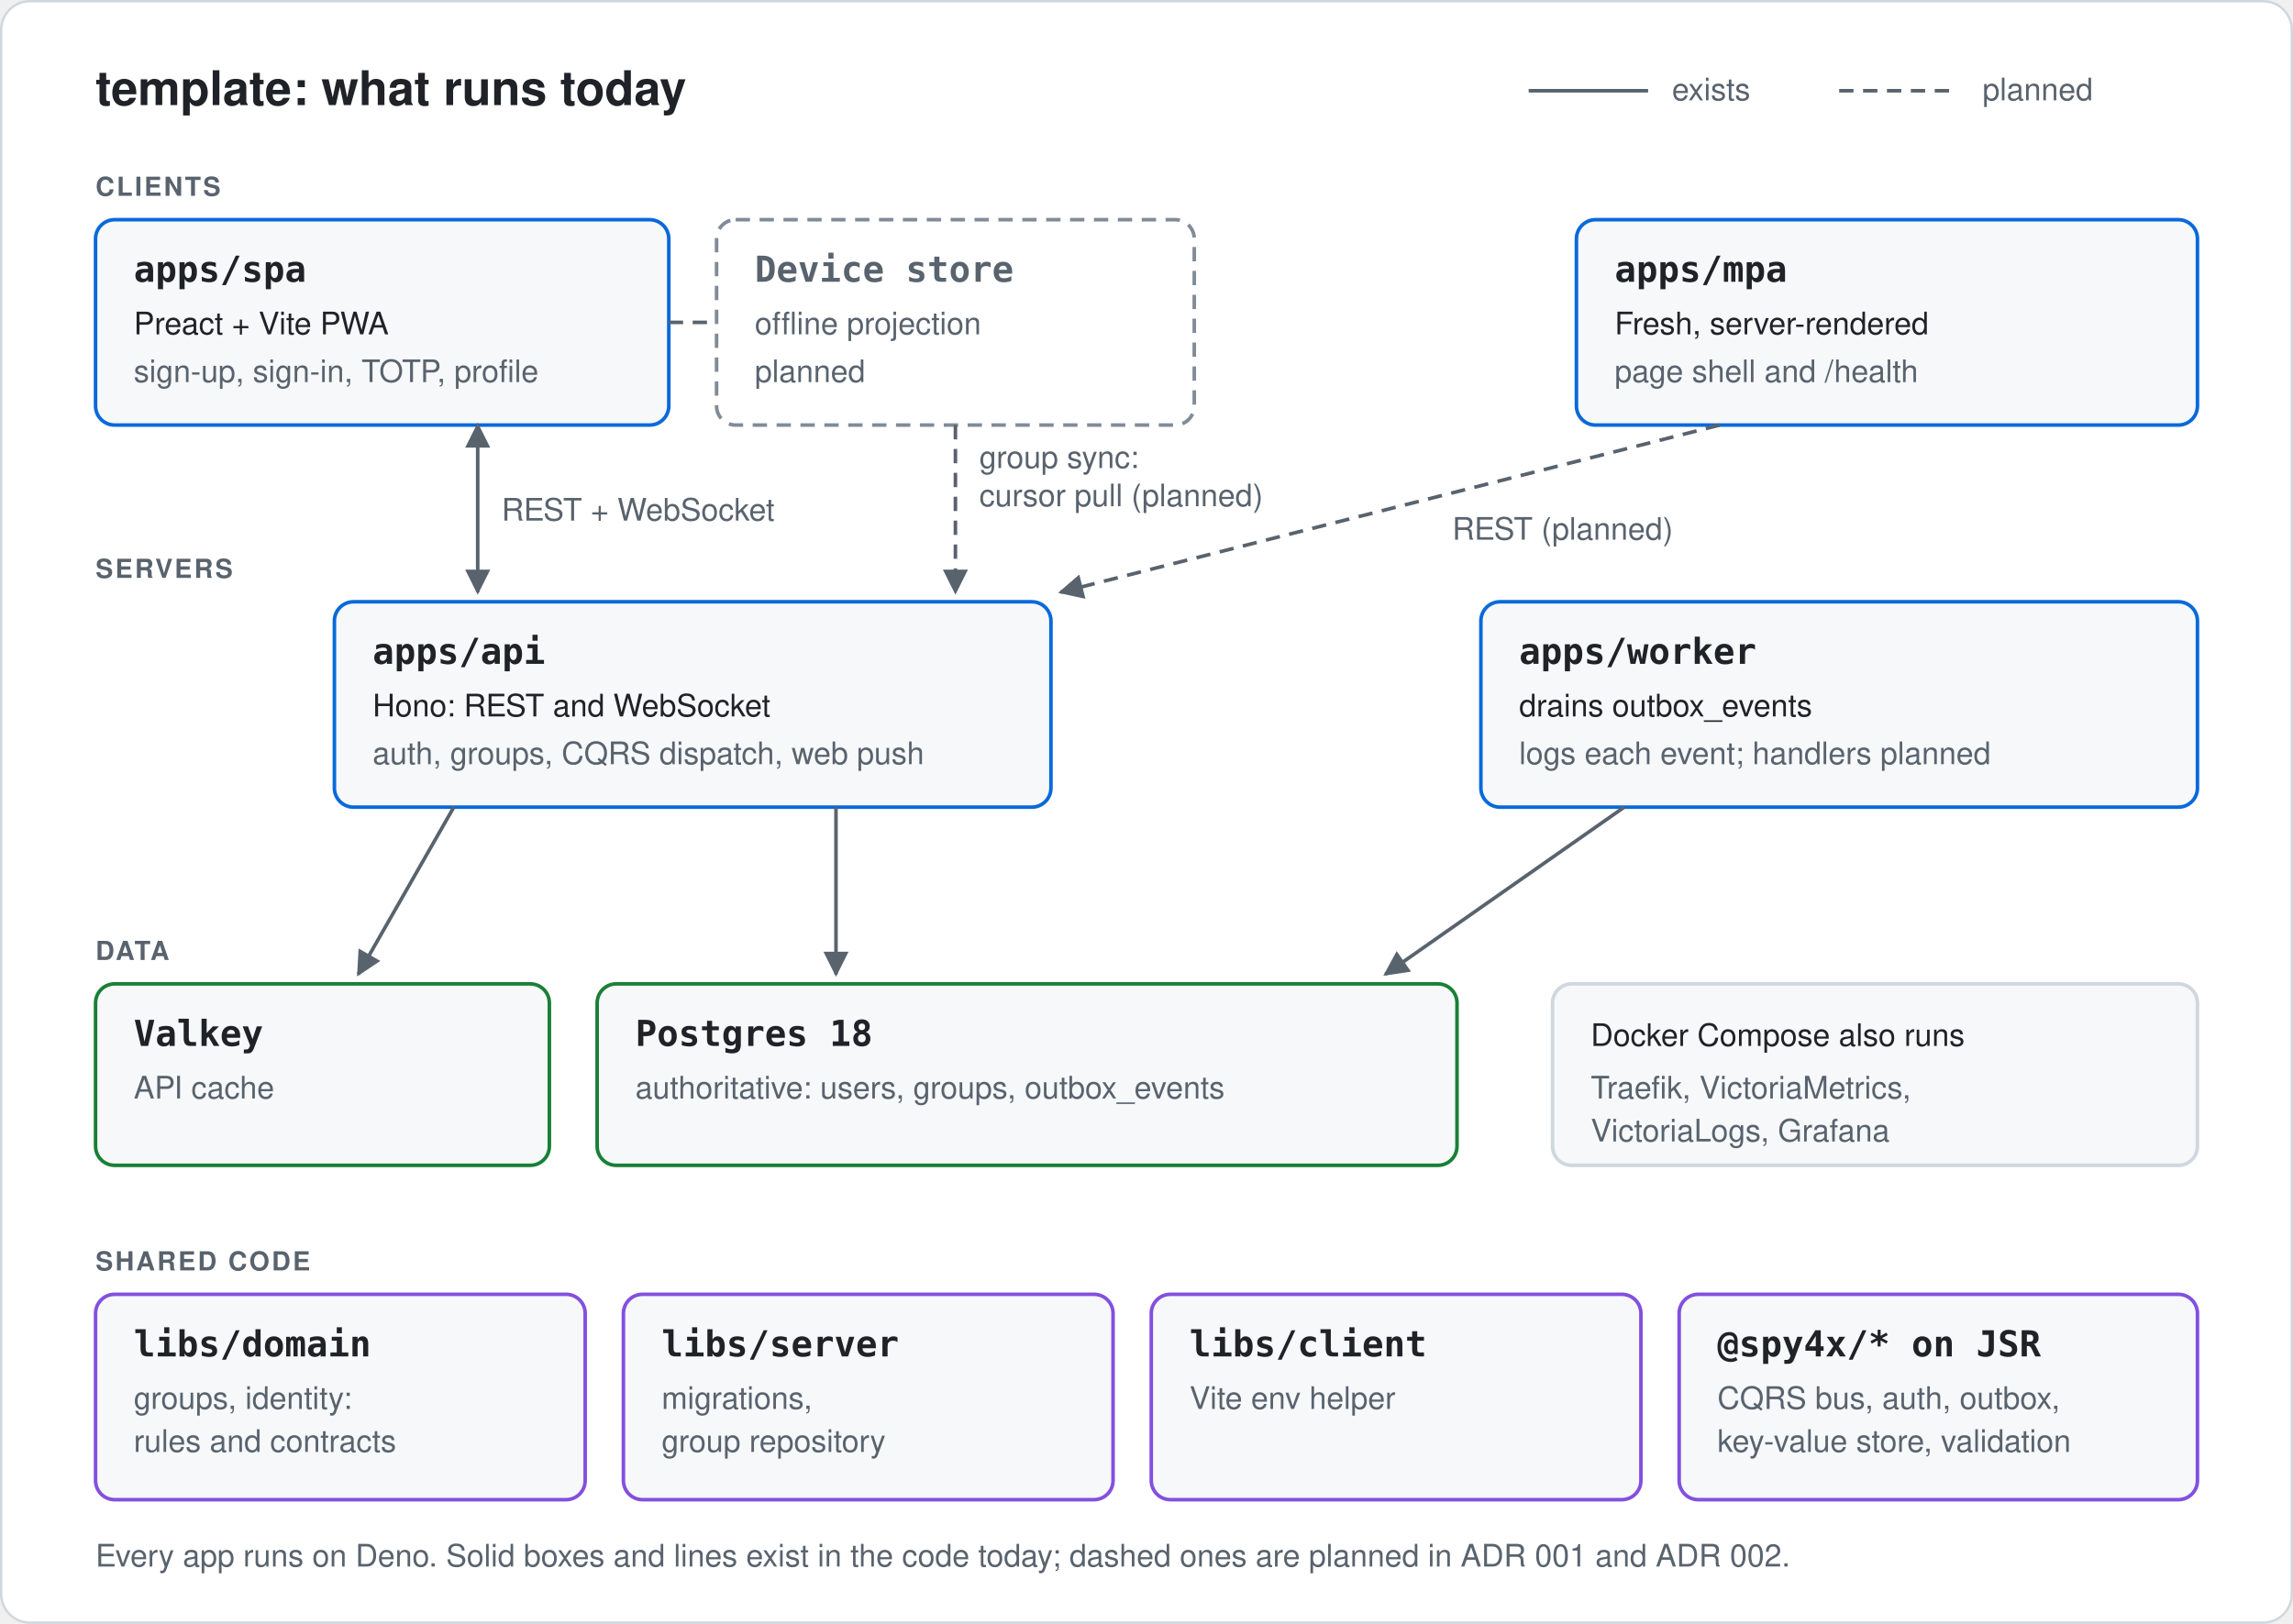
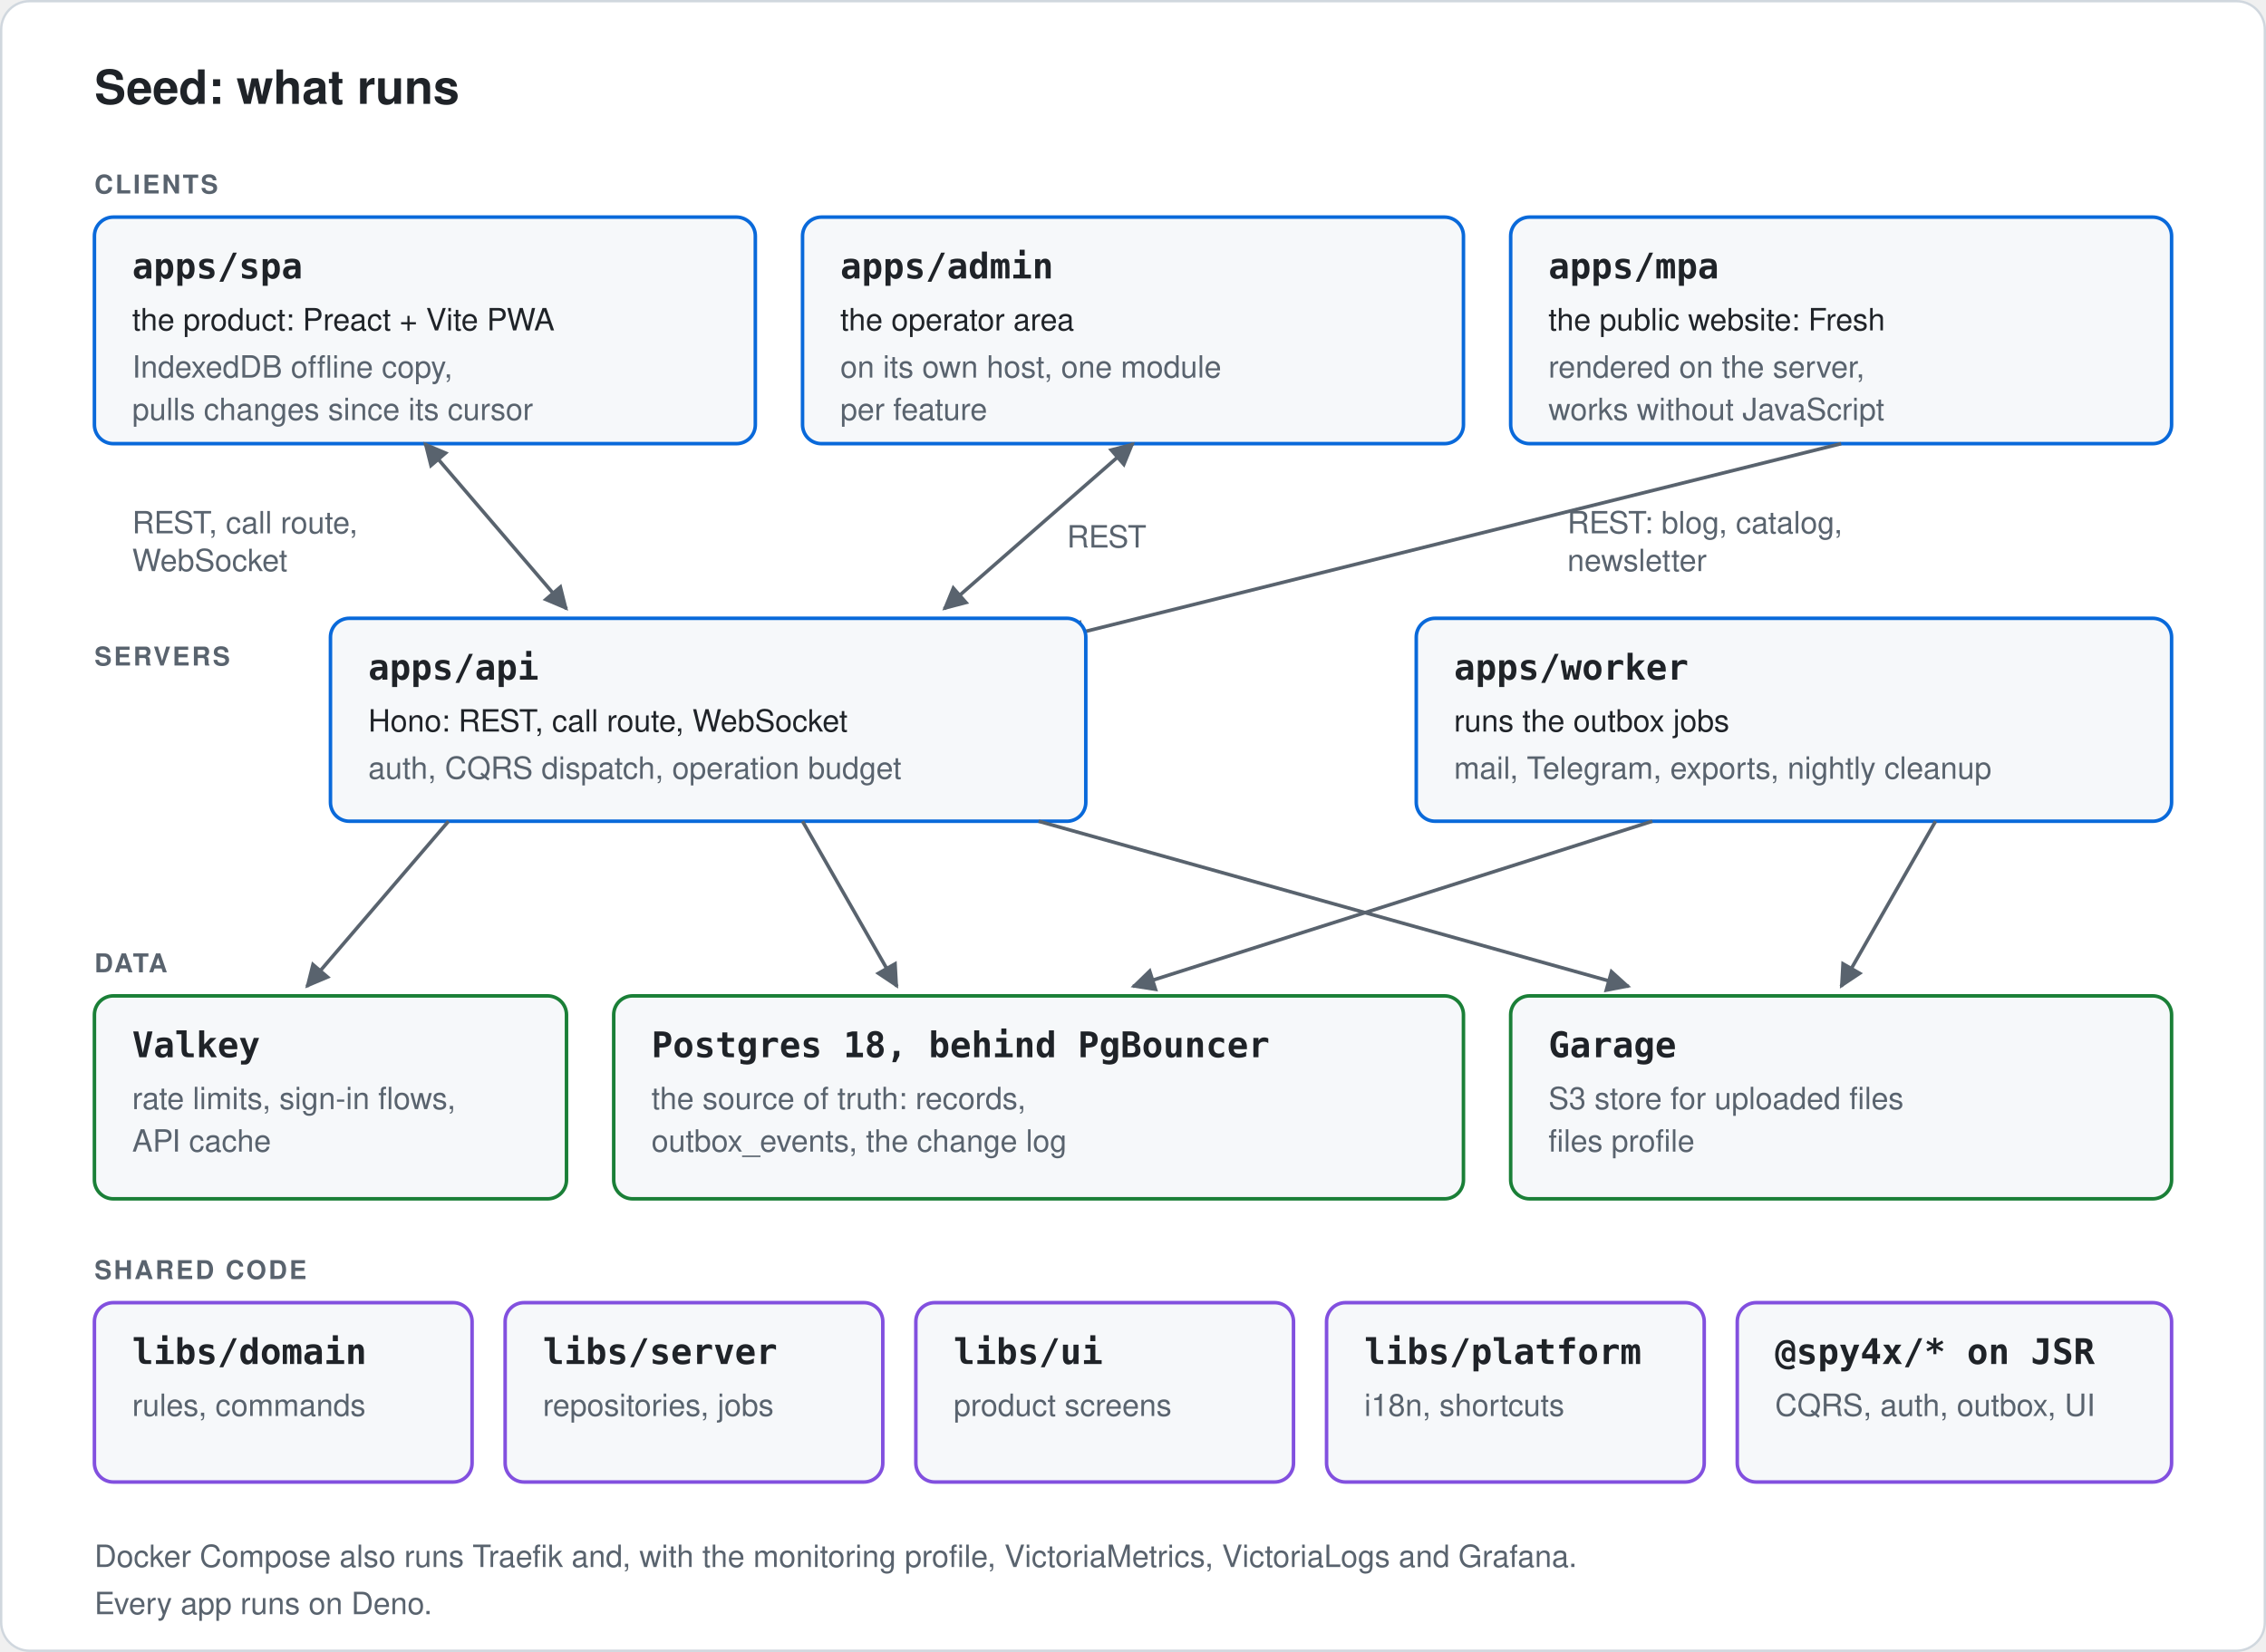
- <svg xmlns="http://www.w3.org/2000/svg" viewBox="0 0 960 680" width="960" height="680" role="img" aria-labelledby="title desc">
+ <svg xmlns="http://www.w3.org/2000/svg" viewBox="0 0 960 700" width="960" height="700" role="img" aria-labelledby="title desc">
  <style>
    .bg { fill: #ffffff; stroke: #d0d7de; }
    .t { fill: #1f2328; font-family: -apple-system, BlinkMacSystemFont, "Segoe UI", Helvetica, Arial, sans-serif; font-size: 13px; }
    .h { font-family: ui-monospace, SFMono-Regular, Menlo, Consolas, monospace; font-size: 15px; font-weight: 600; }
    .title { font-size: 20px; font-weight: 600; }
    .m { fill: #59636e; }
    .tier { fill: #59636e; font-size: 11px; font-weight: 600; letter-spacing: 0.08em; }
    .box { fill: #f6f8fa; stroke-width: 1.5; }
    .app { stroke: #0969da; }
    .data { stroke: #1a7f37; }
    .lib { stroke: #8250df; }
    .ops { stroke: #d0d7de; }
-     .plan { fill: none; stroke: #818b98; stroke-width: 1.5; stroke-dasharray: 6 4; }
    .line { stroke: #59636e; stroke-width: 1.5; fill: none; }
-     .dash { stroke-dasharray: 6 4; }
    .head { fill: #59636e; }
    @media (prefers-color-scheme: dark) {
      .bg { fill: #0d1117; stroke: #30363d; }
      .t { fill: #e6edf3; }
      .m, .tier { fill: #9198a1; }
      .box { fill: #161b22; }
      .app { stroke: #4493f8; }
      .data { stroke: #3fb950; }
      .lib { stroke: #ab7df8; }
      .ops { stroke: #30363d; }
-       .plan { stroke: #6e7681; }
      .line { stroke: #9198a1; }
      .head { fill: #9198a1; }
    }
  </style>
  <defs>
    <marker id="arrow" viewBox="0 0 10 10" refX="9" refY="5" markerWidth="7" markerHeight="7" orient="auto-start-reverse">
      <path class="head" d="M0 0 L10 5 L0 10 z" />
    </marker>
  </defs>
-   <rect class="bg" x="0.5" y="0.5" width="959" height="679" rx="12" />
-   <text class="t title" x="40" y="44">template: what runs today</text>
-   <line class="line" x1="640" y1="38" x2="690" y2="38" />
-   <text class="t m" x="700" y="42">exists</text>
-   <line class="line dash" x1="770" y1="38" x2="820" y2="38" />
-   <text class="t m" x="830" y="42">planned</text>
+   <rect class="bg" x="0.5" y="0.5" width="959" height="699" rx="12" />
+   <text class="t title" x="40" y="44">Seed: what runs</text>
  <text class="t tier" x="40" y="82">CLIENTS</text>
-   <rect class="box app" x="40" y="92" width="240" height="86" rx="8" />
+   <rect class="box app" x="40" y="92" width="280" height="96" rx="8" />
  <text class="t h" x="56" y="118">apps/spa</text>
-   <text class="t" x="56" y="140">Preact + Vite PWA</text>
-   <text class="t m" x="56" y="160">sign-up, sign-in, TOTP, profile</text>
-   <rect class="plan" x="300" y="92" width="200" height="86" rx="8" />
-   <text class="t h m" x="316" y="118">Device store</text>
-   <text class="t m" x="316" y="140">offline projection</text>
-   <text class="t m" x="316" y="160">planned</text>
-   <line class="line dash" x1="280" y1="135" x2="300" y2="135" />
-   <rect class="box app" x="660" y="92" width="260" height="86" rx="8" />
-   <text class="t h" x="676" y="118">apps/mpa</text>
-   <text class="t" x="676" y="140">Fresh, server-rendered</text>
-   <text class="t m" x="676" y="160">page shell and /health</text>
-   <line class="line" x1="200" y1="178" x2="200" y2="248" marker-start="url(#arrow)" marker-end="url(#arrow)" />
-   <text class="t m" x="210" y="218">REST + WebSocket</text>
-   <line class="line dash" x1="400" y1="178" x2="400" y2="248" marker-end="url(#arrow)" />
-   <text class="t m" x="410" y="196">group sync:</text>
-   <text class="t m" x="410" y="212">cursor pull (planned)</text>
-   <line class="line dash" x1="720" y1="178" x2="444" y2="248" marker-end="url(#arrow)" />
-   <text class="t m" x="608" y="226">REST (planned)</text>
-   <text class="t tier" x="40" y="242">SERVERS</text>
-   <rect class="box app" x="140" y="252" width="300" height="86" rx="8" />
-   <text class="t h" x="156" y="278">apps/api</text>
-   <text class="t" x="156" y="300">Hono: REST and WebSocket</text>
-   <text class="t m" x="156" y="320">auth, groups, CQRS dispatch, web push</text>
-   <rect class="box app" x="620" y="252" width="300" height="86" rx="8" />
-   <text class="t h" x="636" y="278">apps/worker</text>
-   <text class="t" x="636" y="300">drains outbox_events</text>
-   <text class="t m" x="636" y="320">logs each event; handlers planned</text>
-   <line class="line" x1="190" y1="338" x2="150" y2="408" marker-end="url(#arrow)" />
-   <line class="line" x1="350" y1="338" x2="350" y2="408" marker-end="url(#arrow)" />
-   <line class="line" x1="680" y1="338" x2="580" y2="408" marker-end="url(#arrow)" />
-   <text class="t tier" x="40" y="402">DATA</text>
-   <rect class="box data" x="40" y="412" width="190" height="76" rx="8" />
-   <text class="t h" x="56" y="438">Valkey</text>
-   <text class="t m" x="56" y="460">API cache</text>
-   <rect class="box data" x="250" y="412" width="360" height="76" rx="8" />
-   <text class="t h" x="266" y="438">Postgres 18</text>
-   <text class="t m" x="266" y="460">authoritative: users, groups, outbox_events</text>
-   <rect class="box ops" x="650" y="412" width="270" height="76" rx="8" />
-   <text class="t" x="666" y="438">Docker Compose also runs</text>
-   <text class="t m" x="666" y="460">Traefik, VictoriaMetrics,</text>
-   <text class="t m" x="666" y="478">VictoriaLogs, Grafana</text>
-   <text class="t tier" x="40" y="532">SHARED CODE</text>
-   <rect class="box lib" x="40" y="542" width="205" height="86" rx="8" />
-   <text class="t h" x="56" y="568">libs/domain</text>
-   <text class="t m" x="56" y="590">groups, identity:</text>
-   <text class="t m" x="56" y="608">rules and contracts</text>
-   <rect class="box lib" x="261" y="542" width="205" height="86" rx="8" />
-   <text class="t h" x="277" y="568">libs/server</text>
-   <text class="t m" x="277" y="590">migrations,</text>
-   <text class="t m" x="277" y="608">group repository</text>
-   <rect class="box lib" x="482" y="542" width="205" height="86" rx="8" />
-   <text class="t h" x="498" y="568">libs/client</text>
-   <text class="t m" x="498" y="590">Vite env helper</text>
-   <rect class="box lib" x="703" y="542" width="217" height="86" rx="8" />
-   <text class="t h" x="719" y="568">@spy4x/* on JSR</text>
-   <text class="t m" x="719" y="590">CQRS bus, auth, outbox,</text>
-   <text class="t m" x="719" y="608">key-value store, validation</text>
-   <text class="t m" x="40" y="656">Every app runs on Deno. Solid boxes and lines exist in the code today; dashed ones are planned in ADR 001 and ADR 002.</text>
+   <text class="t" x="56" y="140">the product: Preact + Vite PWA</text>
+   <text class="t m" x="56" y="160">IndexedDB offline copy,</text>
+   <text class="t m" x="56" y="178">pulls changes since its cursor</text>
+   <rect class="box app" x="340" y="92" width="280" height="96" rx="8" />
+   <text class="t h" x="356" y="118">apps/admin</text>
+   <text class="t" x="356" y="140">the operator area</text>
+   <text class="t m" x="356" y="160">on its own host, one module</text>
+   <text class="t m" x="356" y="178">per feature</text>
+   <rect class="box app" x="640" y="92" width="280" height="96" rx="8" />
+   <text class="t h" x="656" y="118">apps/mpa</text>
+   <text class="t" x="656" y="140">the public website: Fresh</text>
+   <text class="t m" x="656" y="160">rendered on the server,</text>
+   <text class="t m" x="656" y="178">works without JavaScript</text>
+   <line class="line" x1="180" y1="188" x2="240" y2="258" marker-start="url(#arrow)" marker-end="url(#arrow)" />
+   <text class="t m" x="56" y="226">REST, call route,</text>
+   <text class="t m" x="56" y="242">WebSocket</text>
+   <line class="line" x1="480" y1="188" x2="400" y2="258" marker-start="url(#arrow)" marker-end="url(#arrow)" />
+   <text class="t m" x="452" y="232">REST</text>
+   <line class="line" x1="780" y1="188" x2="450" y2="270" marker-end="url(#arrow)" />
+   <text class="t m" x="664" y="226">REST: blog, catalog,</text>
+   <text class="t m" x="664" y="242">newsletter</text>
+   <text class="t tier" x="40" y="282">SERVERS</text>
+   <rect class="box app" x="140" y="262" width="320" height="86" rx="8" />
+   <text class="t h" x="156" y="288">apps/api</text>
+   <text class="t" x="156" y="310">Hono: REST, call route, WebSocket</text>
+   <text class="t m" x="156" y="330">auth, CQRS dispatch, operation budget</text>
+   <rect class="box app" x="600" y="262" width="320" height="86" rx="8" />
+   <text class="t h" x="616" y="288">apps/worker</text>
+   <text class="t" x="616" y="310">runs the outbox jobs</text>
+   <text class="t m" x="616" y="330">mail, Telegram, exports, nightly cleanup</text>
+   <line class="line" x1="190" y1="348" x2="130" y2="418" marker-end="url(#arrow)" />
+   <line class="line" x1="340" y1="348" x2="380" y2="418" marker-end="url(#arrow)" />
+   <line class="line" x1="440" y1="348" x2="690" y2="418" marker-end="url(#arrow)" />
+   <line class="line" x1="700" y1="348" x2="480" y2="418" marker-end="url(#arrow)" />
+   <line class="line" x1="820" y1="348" x2="780" y2="418" marker-end="url(#arrow)" />
+   <text class="t tier" x="40" y="412">DATA</text>
+   <rect class="box data" x="40" y="422" width="200" height="86" rx="8" />
+   <text class="t h" x="56" y="448">Valkey</text>
+   <text class="t m" x="56" y="470">rate limits, sign-in flows,</text>
+   <text class="t m" x="56" y="488">API cache</text>
+   <rect class="box data" x="260" y="422" width="360" height="86" rx="8" />
+   <text class="t h" x="276" y="448">Postgres 18, behind PgBouncer</text>
+   <text class="t m" x="276" y="470">the source of truth: records,</text>
+   <text class="t m" x="276" y="488">outbox_events, the change log</text>
+   <rect class="box data" x="640" y="422" width="280" height="86" rx="8" />
+   <text class="t h" x="656" y="448">Garage</text>
+   <text class="t m" x="656" y="470">S3 store for uploaded files</text>
+   <text class="t m" x="656" y="488">files profile</text>
+   <text class="t tier" x="40" y="542">SHARED CODE</text>
+   <rect class="box lib" x="40" y="552" width="160" height="76" rx="8" />
+   <text class="t h" x="56" y="578">libs/domain</text>
+   <text class="t m" x="56" y="600">rules, commands</text>
+   <rect class="box lib" x="214" y="552" width="160" height="76" rx="8" />
+   <text class="t h" x="230" y="578">libs/server</text>
+   <text class="t m" x="230" y="600">repositories, jobs</text>
+   <rect class="box lib" x="388" y="552" width="160" height="76" rx="8" />
+   <text class="t h" x="404" y="578">libs/ui</text>
+   <text class="t m" x="404" y="600">product screens</text>
+   <rect class="box lib" x="562" y="552" width="160" height="76" rx="8" />
+   <text class="t h" x="578" y="578">libs/platform</text>
+   <text class="t m" x="578" y="600">i18n, shortcuts</text>
+   <rect class="box lib" x="736" y="552" width="184" height="76" rx="8" />
+   <text class="t h" x="752" y="578">@spy4x/* on JSR</text>
+   <text class="t m" x="752" y="600">CQRS, auth, outbox, UI</text>
+   <text class="t m" x="40" y="664">Docker Compose also runs Traefik and, with the monitoring profile, VictoriaMetrics, VictoriaLogs and Grafana.</text>
+   <text class="t m" x="40" y="684">Every app runs on Deno.</text>
</svg>
